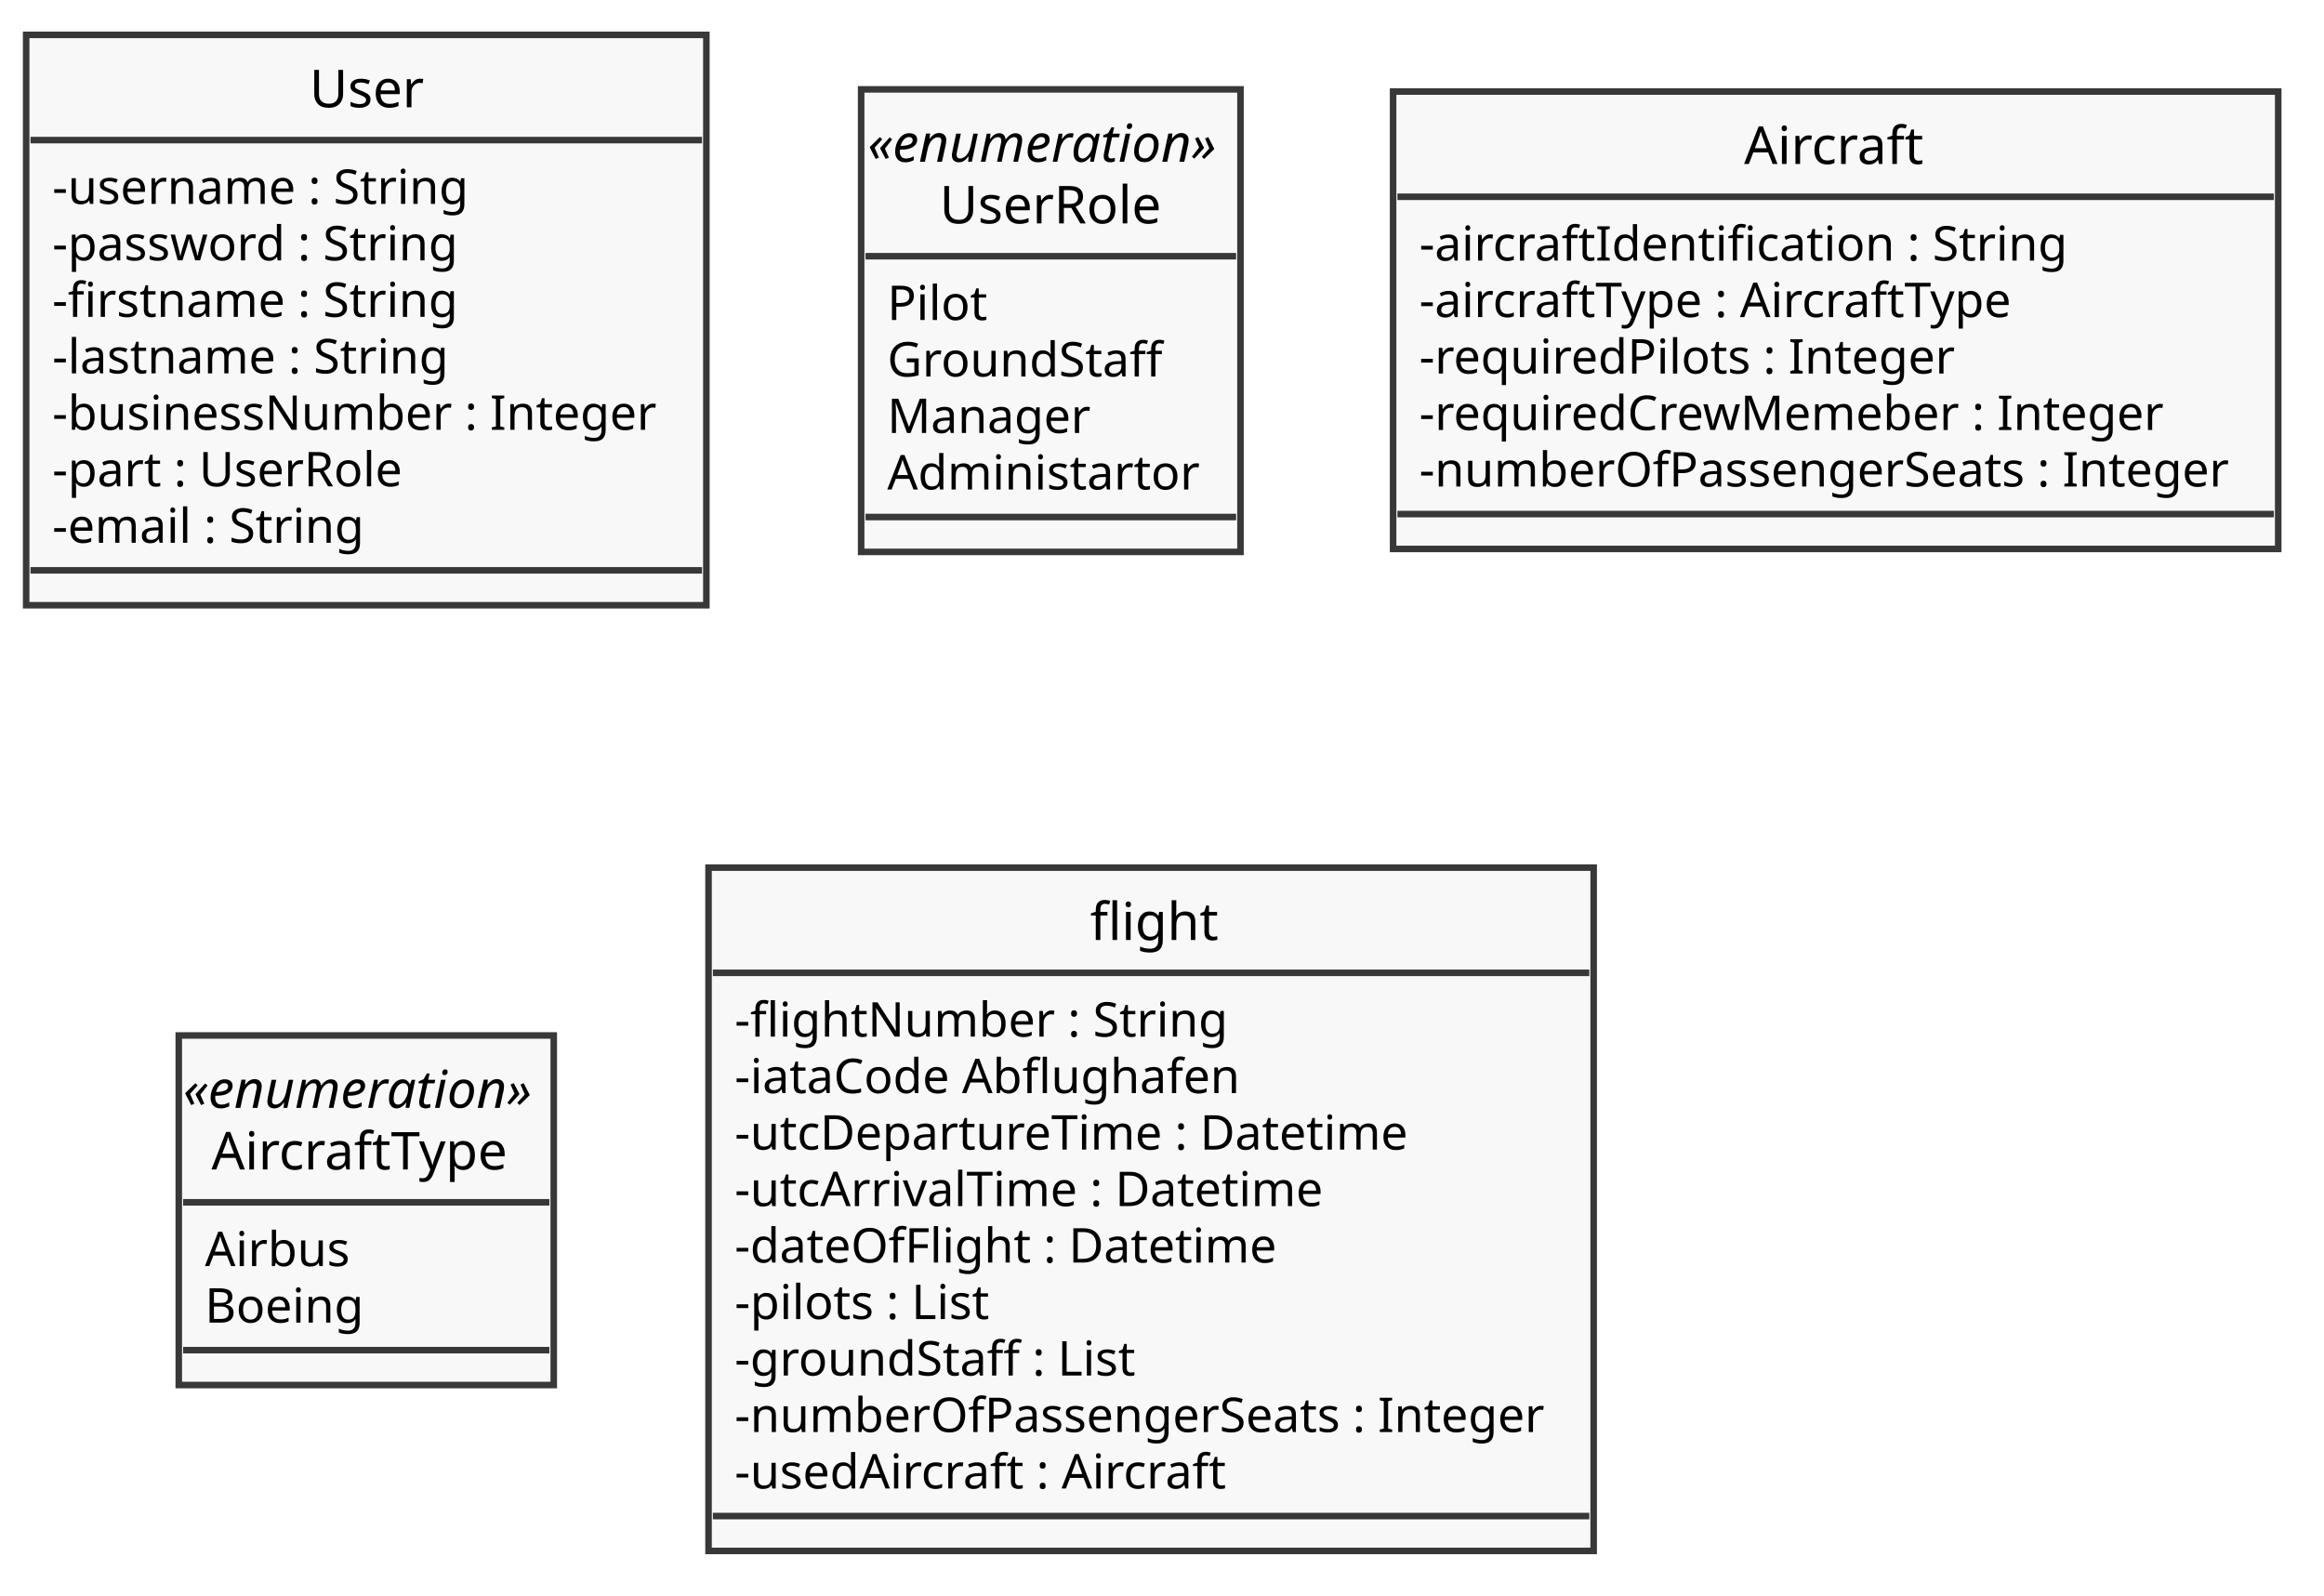
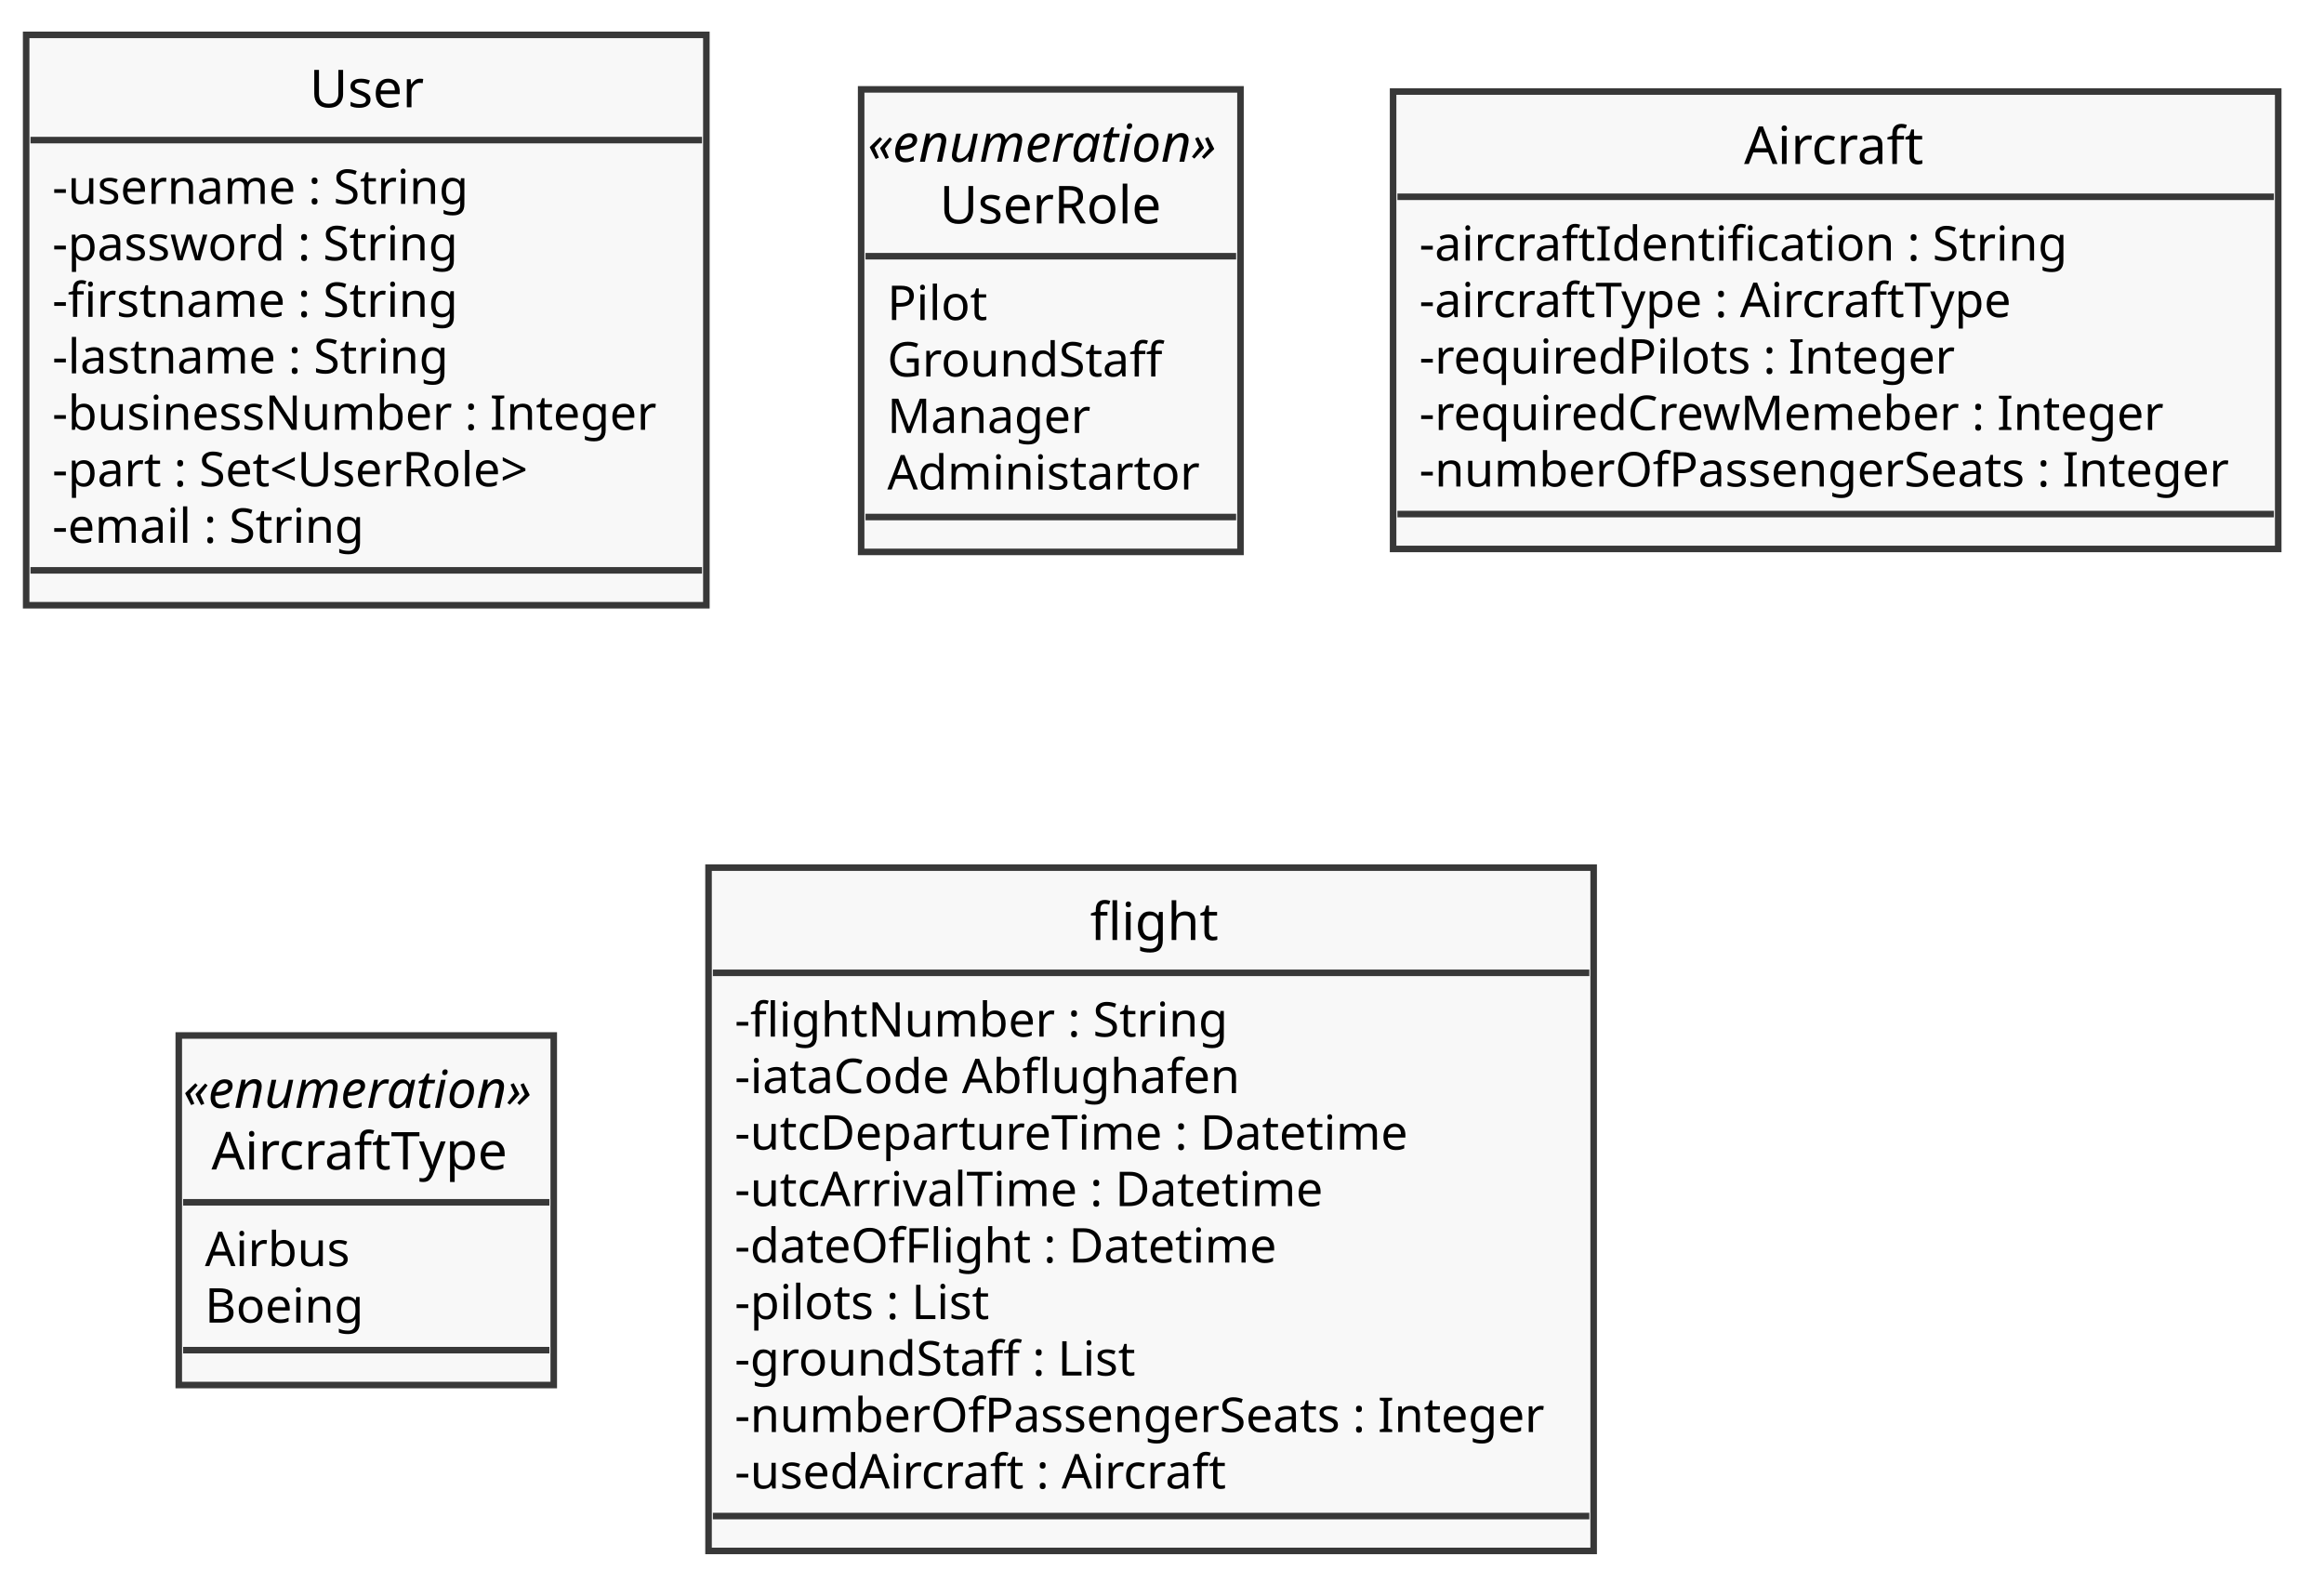
<svg xmlns="http://www.w3.org/2000/svg" contentScriptType="application/ecmascript" contentStyleType="text/css" height="366px" preserveAspectRatio="none" style="width:533px;height:366px;" version="1.1" viewBox="0 0 533 366" width="533px" zoomAndPan="magnify">
  <defs />
  <g>
    <rect fill="#F8F8F8" height="130.818" id="User" style="stroke: #383838; stroke-width: 1.5;" width="156" x="6" y="8" />
    <text fill="#000000" font-family="sans-serif" font-size="12" lengthAdjust="spacingAndGlyphs" textLength="26" x="71" y="24.602">User</text>
    <line style="stroke: #383838; stroke-width: 1.5;" x1="7" x2="161" y1="32.133" y2="32.133" />
    <text fill="#000000" font-family="sans-serif" font-size="11" lengthAdjust="spacingAndGlyphs" textLength="100" x="12" y="46.768">-username : String</text>
    <text fill="#000000" font-family="sans-serif" font-size="11" lengthAdjust="spacingAndGlyphs" textLength="99" x="12" y="59.723">-password : String</text>
    <text fill="#000000" font-family="sans-serif" font-size="11" lengthAdjust="spacingAndGlyphs" textLength="98" x="12" y="72.678">-firstname : String</text>
    <text fill="#000000" font-family="sans-serif" font-size="11" lengthAdjust="spacingAndGlyphs" textLength="95" x="12" y="85.633">-lastname : String</text>
    <text fill="#000000" font-family="sans-serif" font-size="11" lengthAdjust="spacingAndGlyphs" textLength="144" x="12" y="98.588">-businessNumber : Integer</text>
-     <text fill="#000000" font-family="sans-serif" font-size="11" lengthAdjust="spacingAndGlyphs" textLength="85" x="12" y="111.543">-part : UserRole</text>
+     <text fill="#000000" font-family="sans-serif" font-size="11" lengthAdjust="spacingAndGlyphs" textLength="119" x="12" y="111.543">-part : Set&lt;UserRole&gt;</text>
    <text fill="#000000" font-family="sans-serif" font-size="11" lengthAdjust="spacingAndGlyphs" textLength="75" x="12" y="124.498">-email : String</text>
    <line style="stroke: #383838; stroke-width: 1.5;" x1="7" x2="161" y1="130.818" y2="130.818" />
    <rect fill="#F8F8F8" height="106.086" id="UserRole" style="stroke: #383838; stroke-width: 1.5;" width="87" x="197.5" y="20.5" />
    <text fill="#000000" font-family="sans-serif" font-size="12" font-style="italic" lengthAdjust="spacingAndGlyphs" textLength="84" x="199" y="37.102">«enumeration»</text>
    <text fill="#000000" font-family="sans-serif" font-size="12" lengthAdjust="spacingAndGlyphs" textLength="51" x="215.5" y="51.234">UserRole</text>
    <line style="stroke: #383838; stroke-width: 1.5;" x1="198.5" x2="283.5" y1="58.766" y2="58.766" />
    <text fill="#000000" font-family="sans-serif" font-size="11" lengthAdjust="spacingAndGlyphs" textLength="23" x="203.5" y="73.4">Pilot</text>
    <text fill="#000000" font-family="sans-serif" font-size="11" lengthAdjust="spacingAndGlyphs" textLength="65" x="203.5" y="86.356">GroundStaff</text>
    <text fill="#000000" font-family="sans-serif" font-size="11" lengthAdjust="spacingAndGlyphs" textLength="46" x="203.5" y="99.311">Manager</text>
    <text fill="#000000" font-family="sans-serif" font-size="11" lengthAdjust="spacingAndGlyphs" textLength="75" x="203.5" y="112.266">Administartor</text>
    <line style="stroke: #383838; stroke-width: 1.5;" x1="198.5" x2="283.5" y1="118.586" y2="118.586" />
    <rect fill="#F8F8F8" height="104.908" id="Aircraft" style="stroke: #383838; stroke-width: 1.5;" width="203" x="319.5" y="21" />
    <text fill="#000000" font-family="sans-serif" font-size="12" lengthAdjust="spacingAndGlyphs" textLength="42" x="400" y="37.602">Aircraft</text>
    <line style="stroke: #383838; stroke-width: 1.5;" x1="320.5" x2="521.5" y1="45.133" y2="45.133" />
    <text fill="#000000" font-family="sans-serif" font-size="11" lengthAdjust="spacingAndGlyphs" textLength="156" x="325.5" y="59.768">-aircraftIdentification : String</text>
    <text fill="#000000" font-family="sans-serif" font-size="11" lengthAdjust="spacingAndGlyphs" textLength="147" x="325.5" y="72.723">-aircraftType : AircraftType</text>
    <text fill="#000000" font-family="sans-serif" font-size="11" lengthAdjust="spacingAndGlyphs" textLength="128" x="325.5" y="85.678">-requiredPilots : Integer</text>
    <text fill="#000000" font-family="sans-serif" font-size="11" lengthAdjust="spacingAndGlyphs" textLength="175" x="325.5" y="98.633">-requiredCrewMemeber : Integer</text>
    <text fill="#000000" font-family="sans-serif" font-size="11" lengthAdjust="spacingAndGlyphs" textLength="191" x="325.5" y="111.588">-numberOfPassengerSeats : Integer</text>
    <line style="stroke: #383838; stroke-width: 1.5;" x1="320.5" x2="521.5" y1="117.908" y2="117.908" />
    <rect fill="#F8F8F8" height="80.176" id="AircraftType" style="stroke: #383838; stroke-width: 1.5;" width="86" x="41" y="237.5" />
    <text fill="#000000" font-family="sans-serif" font-size="12" font-style="italic" lengthAdjust="spacingAndGlyphs" textLength="84" x="42" y="254.102">«enumeration»</text>
    <text fill="#000000" font-family="sans-serif" font-size="12" lengthAdjust="spacingAndGlyphs" textLength="71" x="48.5" y="268.234">AircraftType</text>
    <line style="stroke: #383838; stroke-width: 1.5;" x1="42" x2="126" y1="275.766" y2="275.766" />
    <text fill="#000000" font-family="sans-serif" font-size="11" lengthAdjust="spacingAndGlyphs" textLength="36" x="47" y="290.4">Airbus</text>
    <text fill="#000000" font-family="sans-serif" font-size="11" lengthAdjust="spacingAndGlyphs" textLength="36" x="47" y="303.356">Boeing</text>
    <line style="stroke: #383838; stroke-width: 1.5;" x1="42" x2="126" y1="309.676" y2="309.676" />
    <rect fill="#F8F8F8" height="156.728" id="flight" style="stroke: #383838; stroke-width: 1.5;" width="203" x="162.5" y="199" />
    <text fill="#000000" font-family="sans-serif" font-size="12" lengthAdjust="spacingAndGlyphs" textLength="28" x="250" y="215.602">flight</text>
    <line style="stroke: #383838; stroke-width: 1.5;" x1="163.5" x2="364.5" y1="223.133" y2="223.133" />
    <text fill="#000000" font-family="sans-serif" font-size="11" lengthAdjust="spacingAndGlyphs" textLength="118" x="168.5" y="237.768">-flightNumber : String</text>
    <text fill="#000000" font-family="sans-serif" font-size="11" lengthAdjust="spacingAndGlyphs" textLength="122" x="168.5" y="250.723">-iataCode Abflughafen</text>
    <text fill="#000000" font-family="sans-serif" font-size="11" lengthAdjust="spacingAndGlyphs" textLength="159" x="168.5" y="263.678">-utcDepartureTime : Datetime</text>
    <text fill="#000000" font-family="sans-serif" font-size="11" lengthAdjust="spacingAndGlyphs" textLength="141" x="168.5" y="276.633">-utcArrivalTime : Datetime</text>
    <text fill="#000000" font-family="sans-serif" font-size="11" lengthAdjust="spacingAndGlyphs" textLength="128" x="168.5" y="289.588">-dateOfFlight : Datetime</text>
    <text fill="#000000" font-family="sans-serif" font-size="11" lengthAdjust="spacingAndGlyphs" textLength="64" x="168.5" y="302.543">-pilots : List</text>
    <text fill="#000000" font-family="sans-serif" font-size="11" lengthAdjust="spacingAndGlyphs" textLength="98" x="168.5" y="315.498">-groundStaff : List</text>
    <text fill="#000000" font-family="sans-serif" font-size="11" lengthAdjust="spacingAndGlyphs" textLength="191" x="168.5" y="328.453">-numberOfPassengerSeats : Integer</text>
    <text fill="#000000" font-family="sans-serif" font-size="11" lengthAdjust="spacingAndGlyphs" textLength="123" x="168.5" y="341.408">-usedAircraft : Aircraft</text>
    <line style="stroke: #383838; stroke-width: 1.5;" x1="163.5" x2="364.5" y1="347.728" y2="347.728" />
  </g>
</svg>
